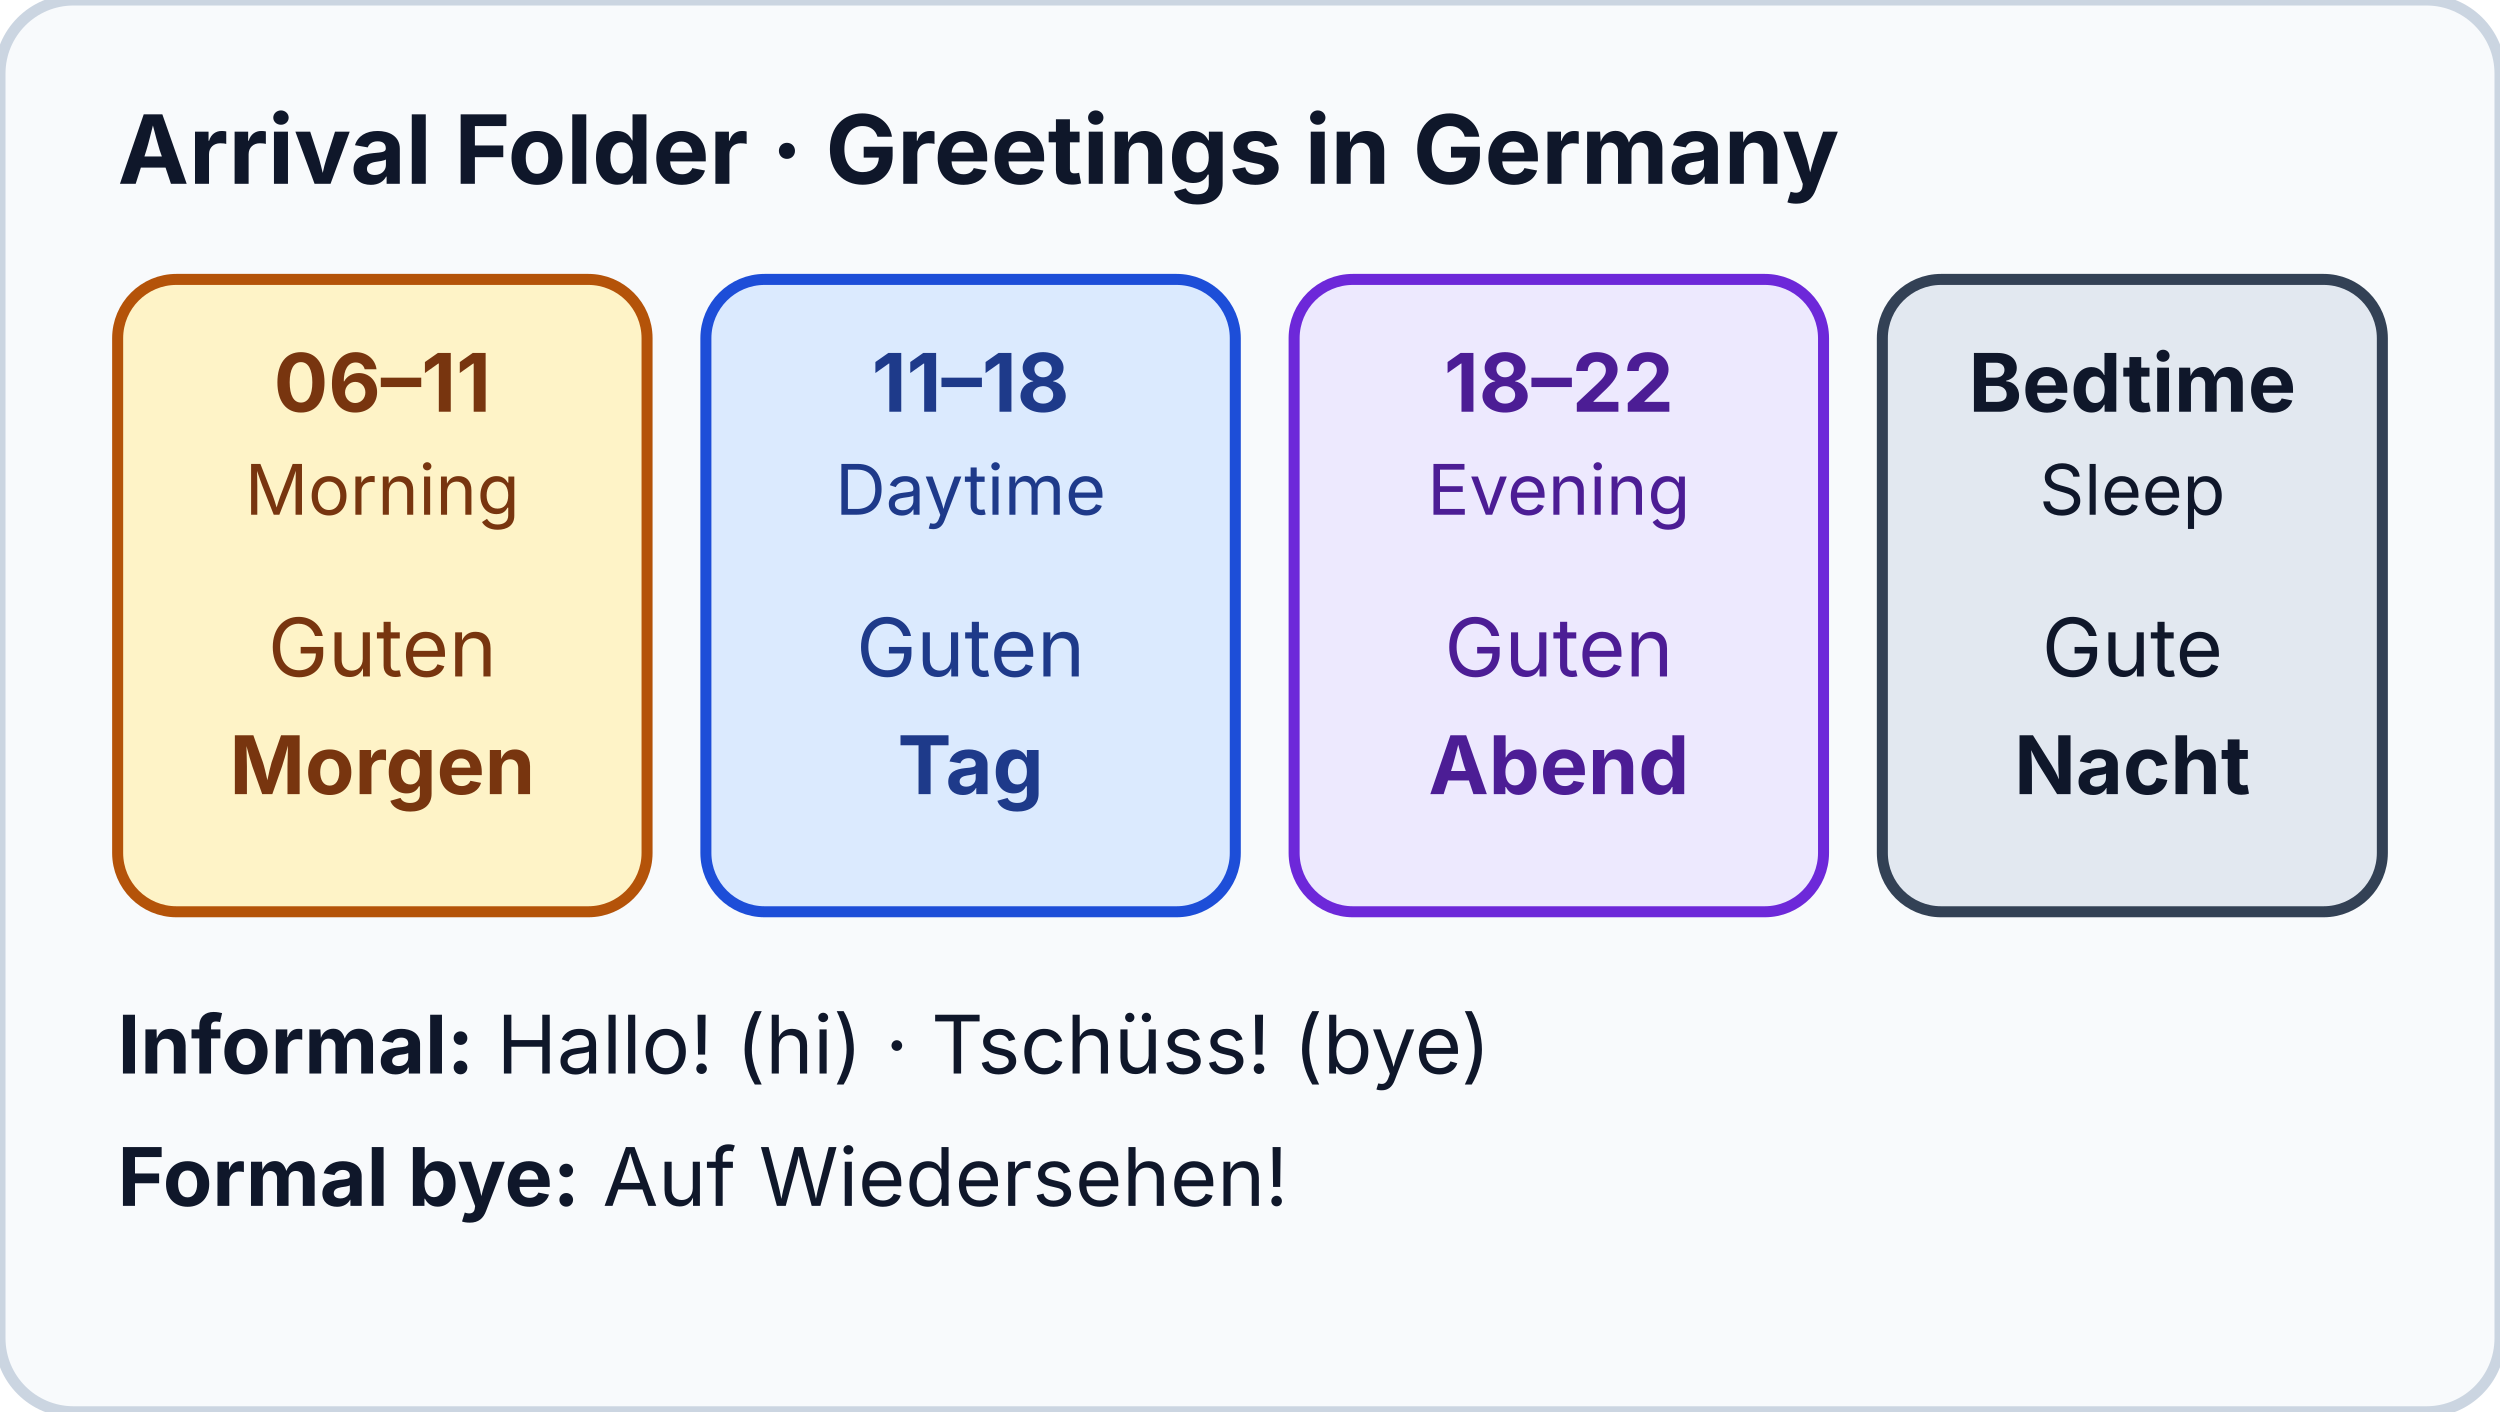
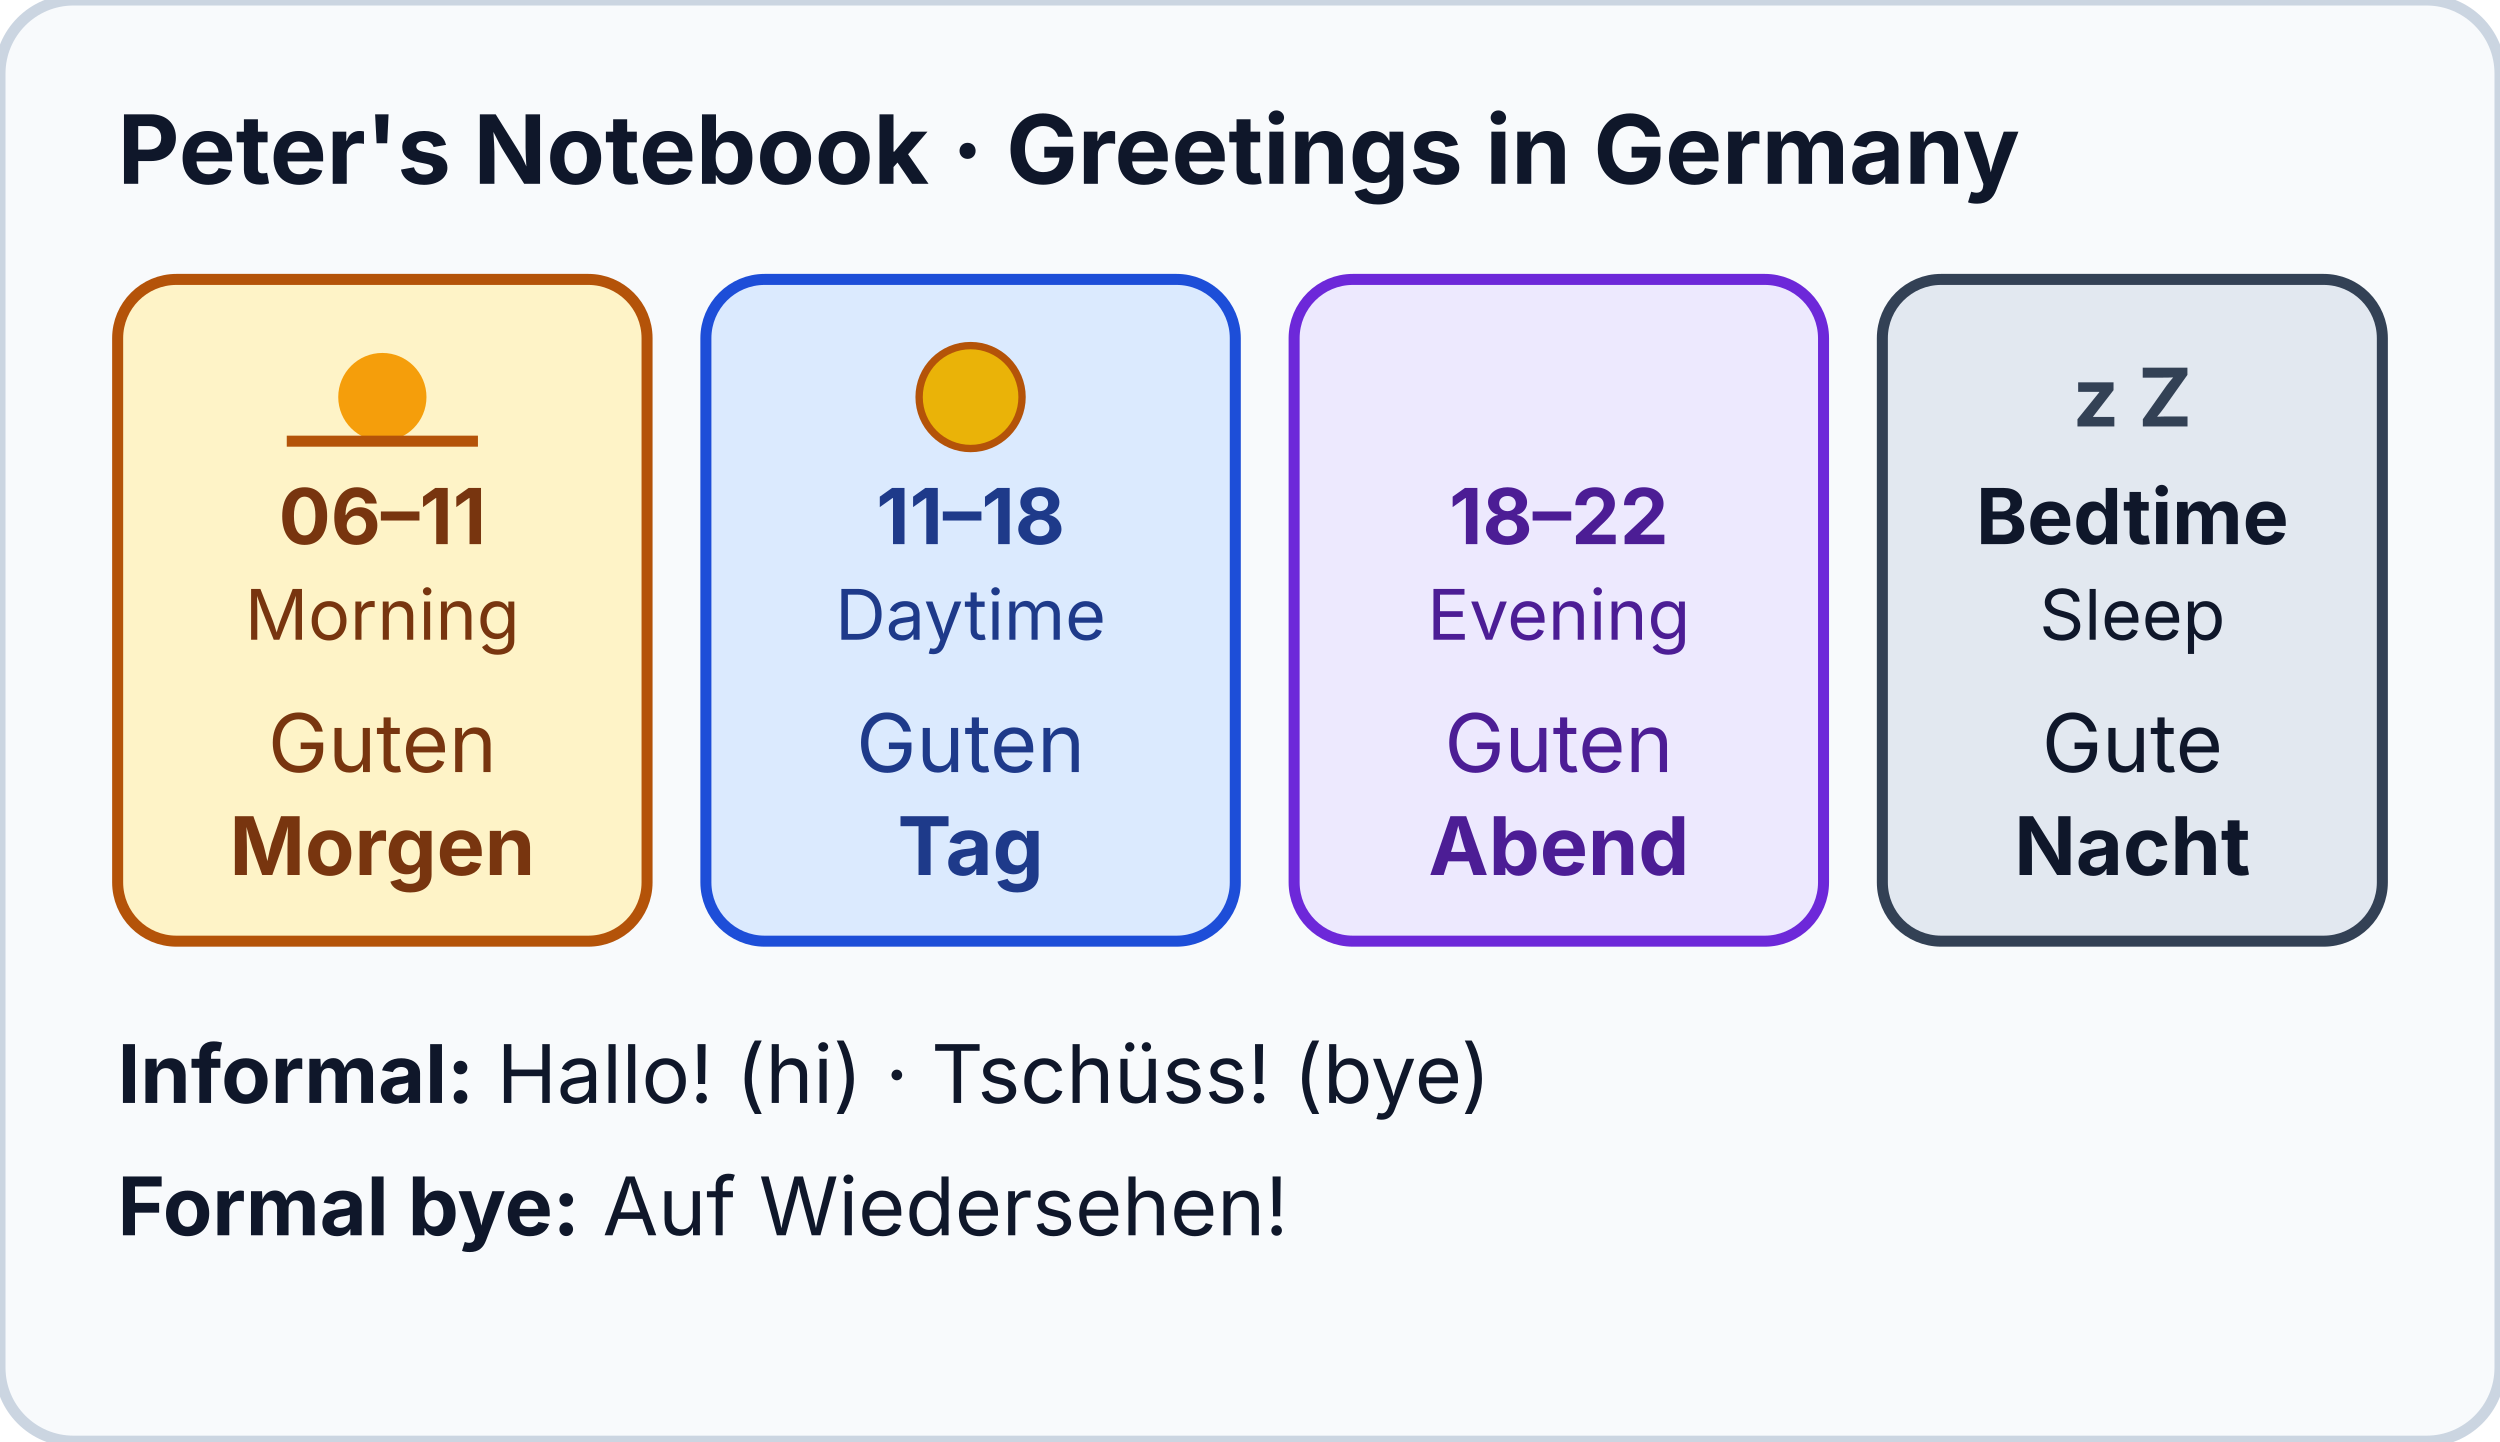
- <svg xmlns="http://www.w3.org/2000/svg" viewBox="0 0 340 192" role="img" aria-label="German greetings by time of day: 06-11 morning Guten Morgen, 11-18 daytime Guten Tag, 18-22 evening Guten Abend, bedtime Gute Nacht; informal Hallo anytime; bye Tschüss informal or Auf Wiedersehen formal">
-   <rect width="340" height="192" rx="10" fill="#f8fafc" stroke="#cbd5e1" stroke-width="1.5" />
-   <text x="16" y="25" font-family="system-ui, -apple-system, sans-serif" font-size="13" font-weight="700" fill="#0f172a">Arrival Folder · Greetings in Germany</text>
-   <rect x="16" y="38" width="72" height="86" rx="8" fill="#fef3c7" stroke="#b45309" stroke-width="1.5" />
-   <text x="52" y="56" text-anchor="middle" font-family="system-ui, -apple-system, sans-serif" font-size="11" font-weight="700" fill="#78350f">06–11</text>
-   <text x="52" y="70" text-anchor="middle" font-family="system-ui, -apple-system, sans-serif" font-size="9.5" fill="#78350f">Morning</text>
-   <text x="52" y="92" text-anchor="middle" font-family="system-ui, -apple-system, sans-serif" font-size="11" fill="#78350f">Guten</text>
-   <text x="52" y="108" text-anchor="middle" font-family="system-ui, -apple-system, sans-serif" font-size="11" font-weight="700" fill="#78350f">Morgen</text>
-   <rect x="96" y="38" width="72" height="86" rx="8" fill="#dbeafe" stroke="#1d4ed8" stroke-width="1.5" />
-   <text x="132" y="56" text-anchor="middle" font-family="system-ui, -apple-system, sans-serif" font-size="11" font-weight="700" fill="#1e3a8a">11–18</text>
-   <text x="132" y="70" text-anchor="middle" font-family="system-ui, -apple-system, sans-serif" font-size="9.5" fill="#1e3a8a">Daytime</text>
-   <text x="132" y="92" text-anchor="middle" font-family="system-ui, -apple-system, sans-serif" font-size="11" fill="#1e3a8a">Guten</text>
-   <text x="132" y="108" text-anchor="middle" font-family="system-ui, -apple-system, sans-serif" font-size="11" font-weight="700" fill="#1e3a8a">Tag</text>
-   <rect x="176" y="38" width="72" height="86" rx="8" fill="#ede9fe" stroke="#6d28d9" stroke-width="1.5" />
-   <text x="212" y="56" text-anchor="middle" font-family="system-ui, -apple-system, sans-serif" font-size="11" font-weight="700" fill="#4c1d95">18–22</text>
-   <text x="212" y="70" text-anchor="middle" font-family="system-ui, -apple-system, sans-serif" font-size="9.5" fill="#4c1d95">Evening</text>
-   <text x="212" y="92" text-anchor="middle" font-family="system-ui, -apple-system, sans-serif" font-size="11" fill="#4c1d95">Guten</text>
-   <text x="212" y="108" text-anchor="middle" font-family="system-ui, -apple-system, sans-serif" font-size="11" font-weight="700" fill="#4c1d95">Abend</text>
-   <rect x="256" y="38" width="68" height="86" rx="8" fill="#e2e8f0" stroke="#334155" stroke-width="1.5" />
-   <text x="290" y="56" text-anchor="middle" font-family="system-ui, -apple-system, sans-serif" font-size="11" font-weight="700" fill="#0f172a">Bedtime</text>
-   <text x="290" y="70" text-anchor="middle" font-family="system-ui, -apple-system, sans-serif" font-size="9.5" fill="#0f172a">Sleep</text>
-   <text x="290" y="92" text-anchor="middle" font-family="system-ui, -apple-system, sans-serif" font-size="11" fill="#0f172a">Gute</text>
-   <text x="290" y="108" text-anchor="middle" font-family="system-ui, -apple-system, sans-serif" font-size="11" font-weight="700" fill="#0f172a">Nacht</text>
-   <text x="16" y="146" font-family="system-ui, -apple-system, sans-serif" font-size="11" fill="#0f172a">
+ <svg xmlns="http://www.w3.org/2000/svg" viewBox="0 0 340 196" role="img" aria-label="Peter's Lindenberg Notebook: German greetings by time of day with sun, moon, and star icons — 06-11 Morning Guten Morgen, 11-18 Daytime Guten Tag, 18-22 Evening Guten Abend, Bedtime Gute Nacht">
+   <rect width="340" height="196" rx="10" fill="#f8fafc" stroke="#cbd5e1" stroke-width="1.5" />
+   <text x="16" y="25" font-family="system-ui, -apple-system, sans-serif" font-size="13" font-weight="700" fill="#0f172a">Peter's Notebook · Greetings in Germany</text>
+   <rect x="16" y="38" width="72" height="90" rx="8" fill="#fef3c7" stroke="#b45309" stroke-width="1.5" />
+   <circle cx="52" cy="54" r="6" fill="#f59e0b" />
+   <line x1="39" y1="60" x2="65" y2="60" stroke="#b45309" stroke-width="1.5" />
+   <text x="52" y="74" text-anchor="middle" font-family="system-ui, -apple-system, sans-serif" font-size="10.5" font-weight="700" fill="#78350f">06–11</text>
+   <text x="52" y="87" text-anchor="middle" font-family="system-ui, -apple-system, sans-serif" font-size="9.5" fill="#78350f">Morning</text>
+   <text x="52" y="105" text-anchor="middle" font-family="system-ui, -apple-system, sans-serif" font-size="11" fill="#78350f">Guten</text>
+   <text x="52" y="119" text-anchor="middle" font-family="system-ui, -apple-system, sans-serif" font-size="11" font-weight="700" fill="#78350f">Morgen</text>
+   <rect x="96" y="38" width="72" height="90" rx="8" fill="#dbeafe" stroke="#1d4ed8" stroke-width="1.5" />
+   <circle cx="132" cy="54" r="7" fill="#eab308" stroke="#b45309" stroke-width="1" />
+   <text x="132" y="74" text-anchor="middle" font-family="system-ui, -apple-system, sans-serif" font-size="10.5" font-weight="700" fill="#1e3a8a">11–18</text>
+   <text x="132" y="87" text-anchor="middle" font-family="system-ui, -apple-system, sans-serif" font-size="9.5" fill="#1e3a8a">Daytime</text>
+   <text x="132" y="105" text-anchor="middle" font-family="system-ui, -apple-system, sans-serif" font-size="11" fill="#1e3a8a">Guten</text>
+   <text x="132" y="119" text-anchor="middle" font-family="system-ui, -apple-system, sans-serif" font-size="11" font-weight="700" fill="#1e3a8a">Tag</text>
+   <rect x="176" y="38" width="72" height="90" rx="8" fill="#ede9fe" stroke="#6d28d9" stroke-width="1.5" />
+   <path d="M 215 47 A 7 7 0 1 0 215 61 A 5 5 0 1 1 215 47 Z" fill="#6d28d9" />
+   <text x="212" y="74" text-anchor="middle" font-family="system-ui, -apple-system, sans-serif" font-size="10.5" font-weight="700" fill="#4c1d95">18–22</text>
+   <text x="212" y="87" text-anchor="middle" font-family="system-ui, -apple-system, sans-serif" font-size="9.5" fill="#4c1d95">Evening</text>
+   <text x="212" y="105" text-anchor="middle" font-family="system-ui, -apple-system, sans-serif" font-size="11" fill="#4c1d95">Guten</text>
+   <text x="212" y="119" text-anchor="middle" font-family="system-ui, -apple-system, sans-serif" font-size="11" font-weight="700" fill="#4c1d95">Abend</text>
+   <rect x="256" y="38" width="68" height="90" rx="8" fill="#e2e8f0" stroke="#334155" stroke-width="1.5" />
+   <text x="290" y="58" text-anchor="middle" font-family="system-ui, -apple-system, sans-serif" font-size="11" font-weight="700" fill="#334155">z Z</text>
+   <text x="290" y="74" text-anchor="middle" font-family="system-ui, -apple-system, sans-serif" font-size="10.5" font-weight="700" fill="#0f172a">Bedtime</text>
+   <text x="290" y="87" text-anchor="middle" font-family="system-ui, -apple-system, sans-serif" font-size="9.5" fill="#0f172a">Sleep</text>
+   <text x="290" y="105" text-anchor="middle" font-family="system-ui, -apple-system, sans-serif" font-size="11" fill="#0f172a">Gute</text>
+   <text x="290" y="119" text-anchor="middle" font-family="system-ui, -apple-system, sans-serif" font-size="11" font-weight="700" fill="#0f172a">Nacht</text>
+   <text x="16" y="150" font-family="system-ui, -apple-system, sans-serif" font-size="11" fill="#0f172a">
    <tspan font-weight="700">Informal:</tspan> Hallo! (hi) · Tschüss! (bye)</text>
-   <text x="16" y="164" font-family="system-ui, -apple-system, sans-serif" font-size="11" fill="#0f172a">
+   <text x="16" y="168" font-family="system-ui, -apple-system, sans-serif" font-size="11" fill="#0f172a">
    <tspan font-weight="700">Formal bye:</tspan> Auf Wiedersehen!</text>
</svg>
